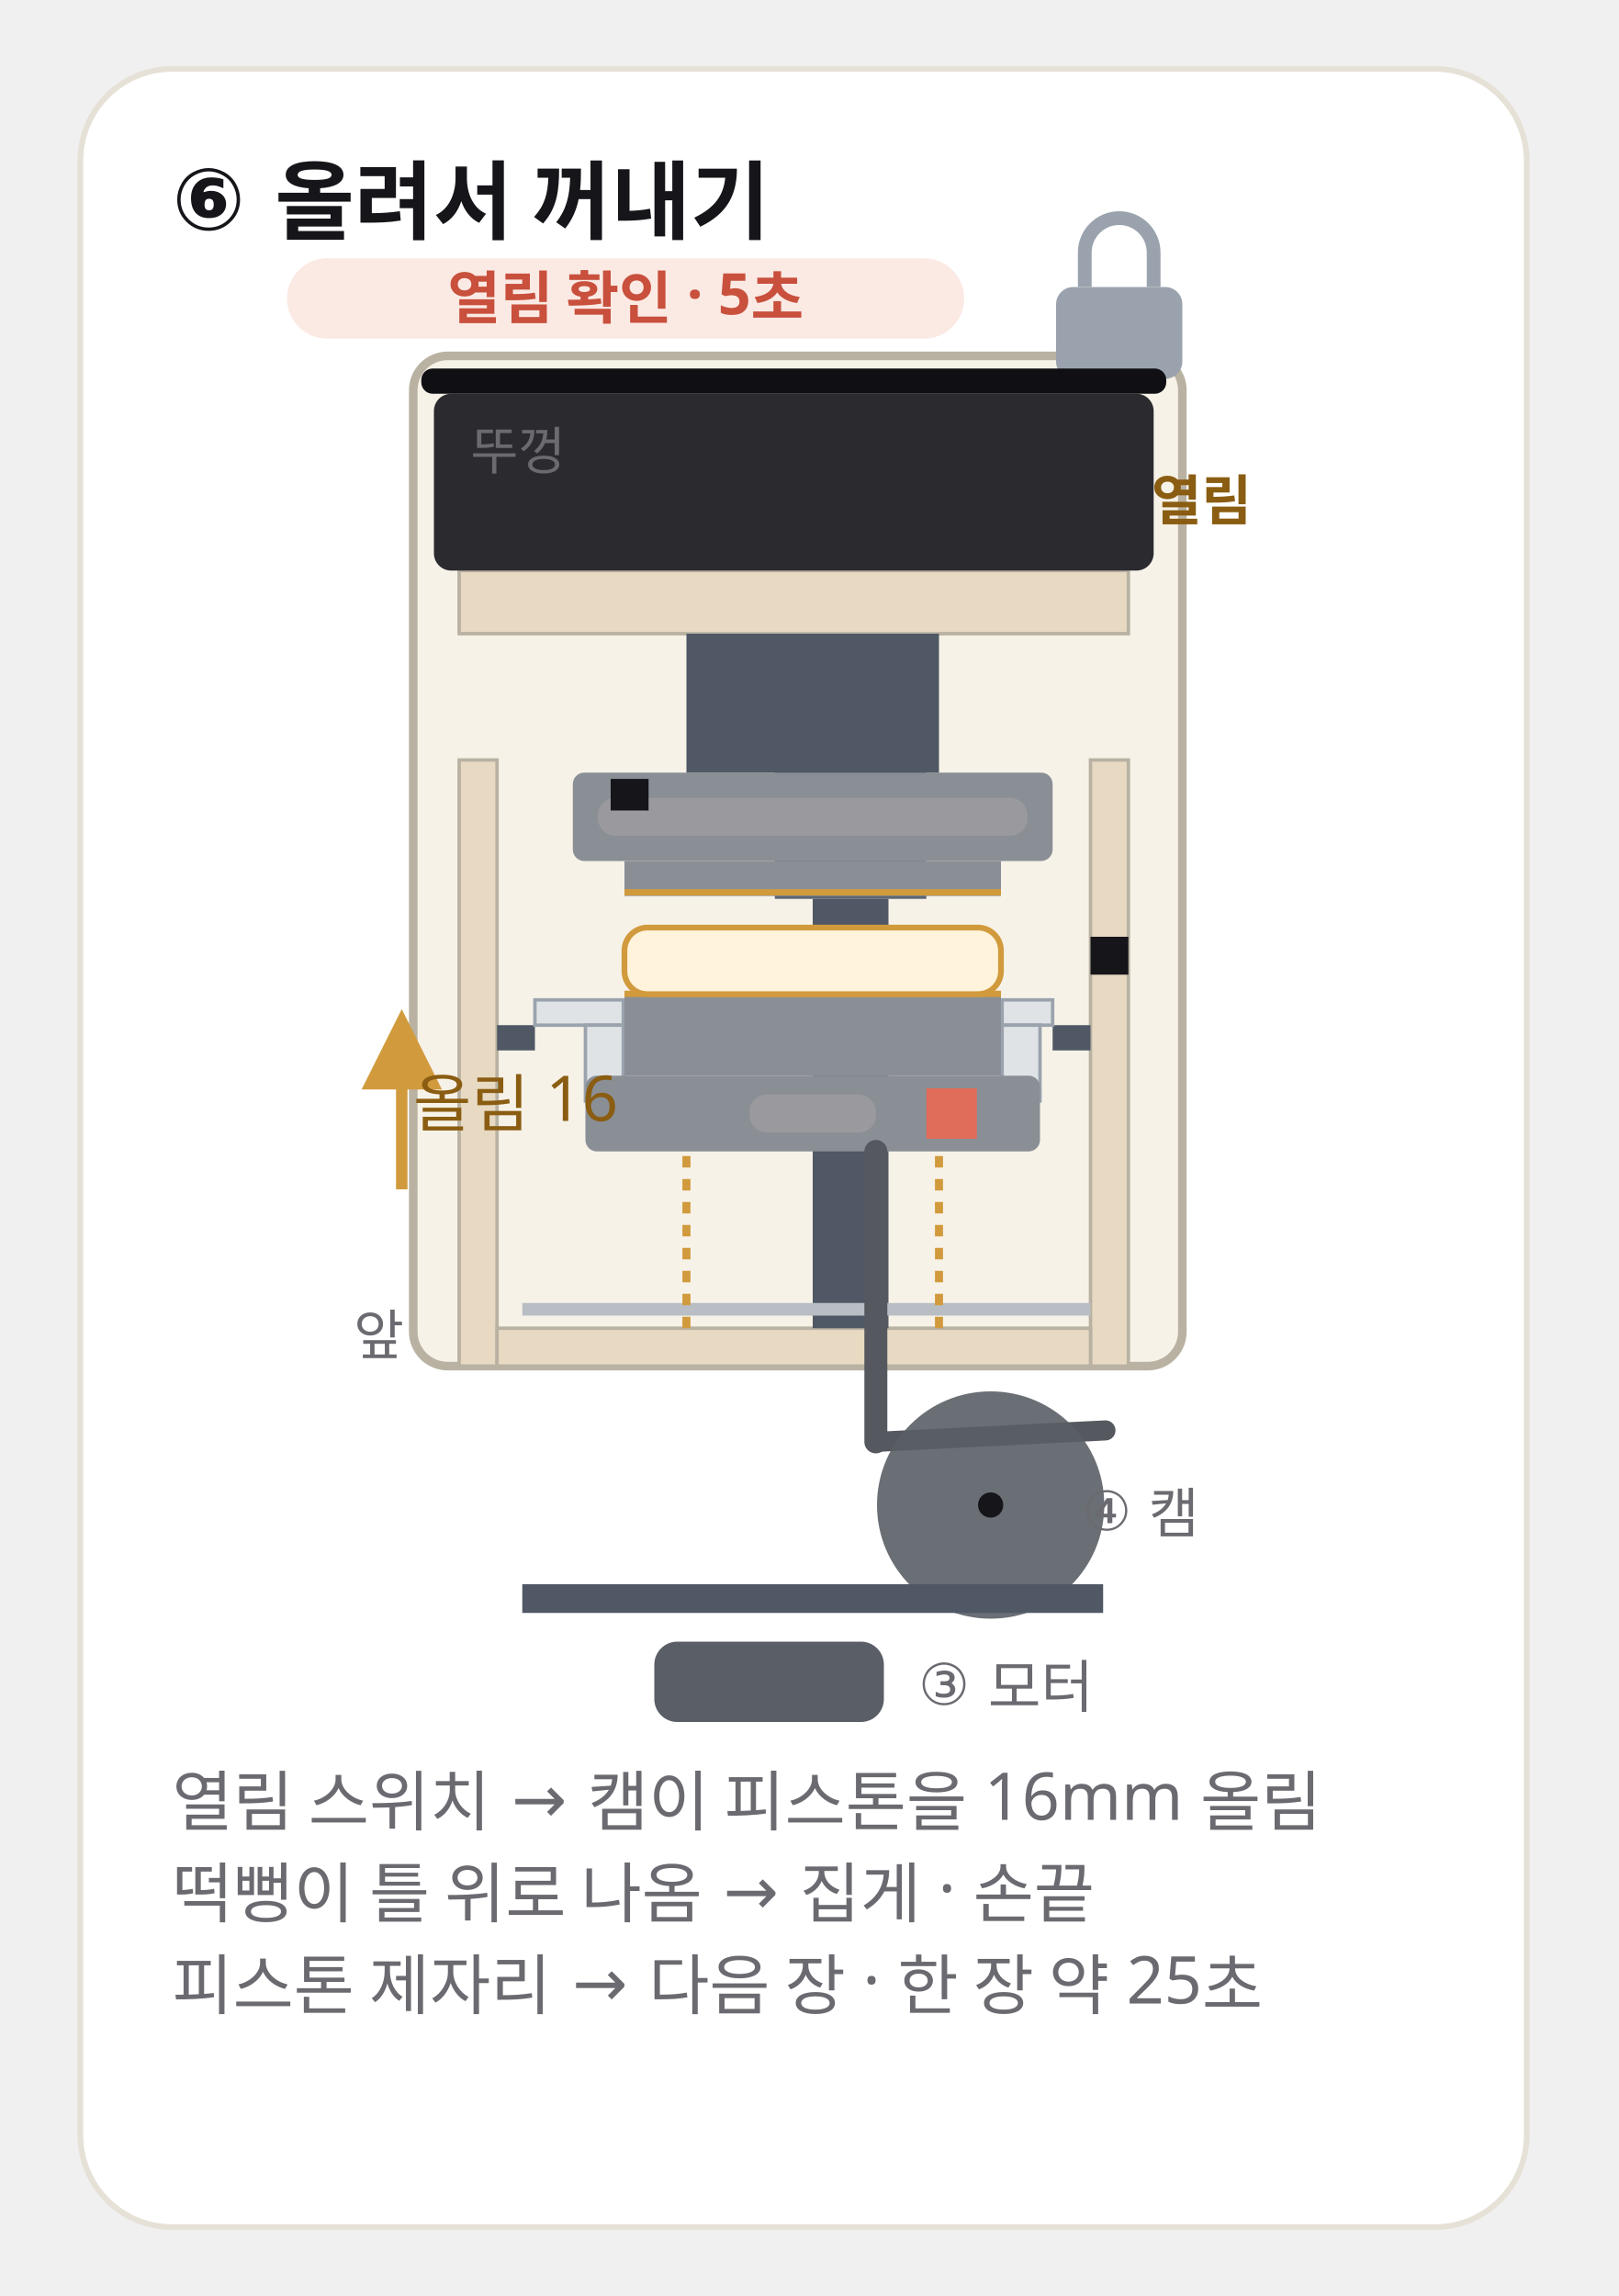
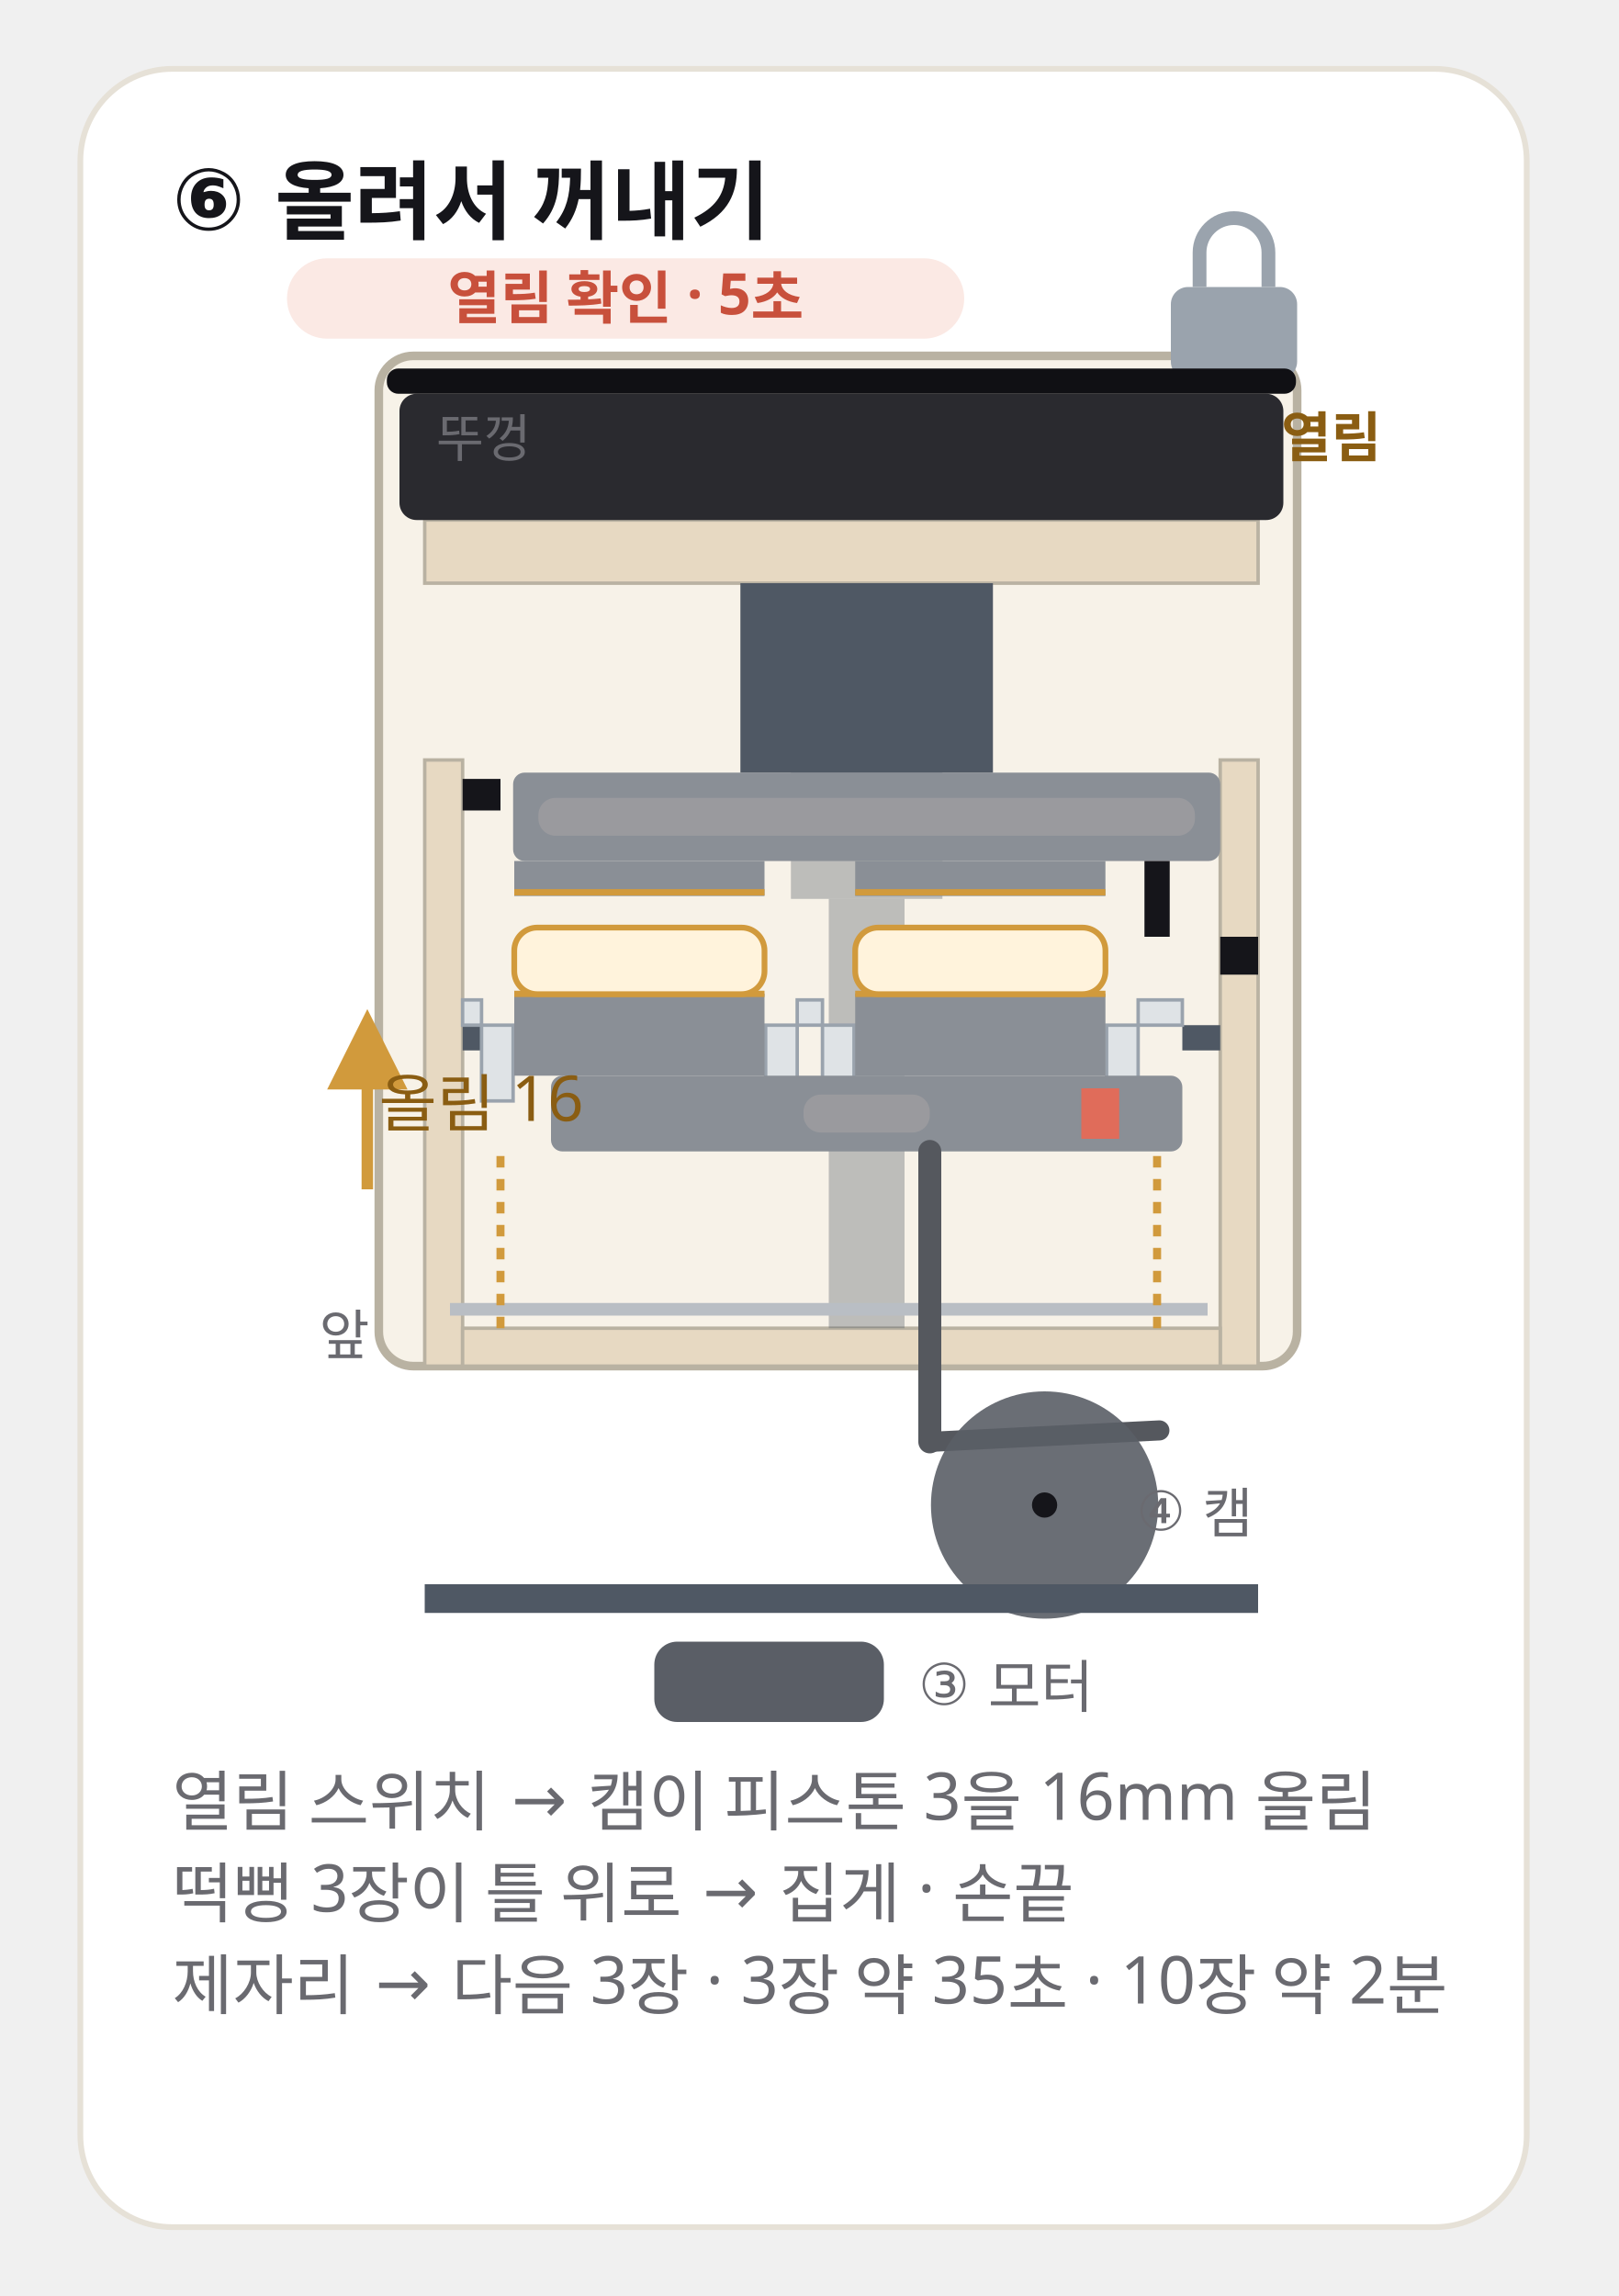
<svg xmlns="http://www.w3.org/2000/svg" viewBox="0 0 282 400" font-family="NanumSquare, Pretendard, sans-serif">
  <defs>
    <pattern id="hatch" width="7" height="7" patternUnits="userSpaceOnUse" patternTransform="rotate(45)">
      <line x1="0" y1="0" x2="0" y2="7" stroke="#8a5d12" stroke-width="1.1" opacity=".55" />
    </pattern>
    <linearGradient id="glassT" x1="0" y1="0" x2="1" y2="1">
      <stop offset="0" stop-color="#3a3a40" />
      <stop offset=".5" stop-color="#101014" />
      <stop offset="1" stop-color="#2c2c32" />
    </linearGradient>
    <marker id="arr" viewBox="0 0 10 10" refX="8" refY="5" markerWidth="7" markerHeight="7" orient="auto-start-reverse">
      <path d="M0,0 L10,5 L0,10 z" fill="#d19a3c" />
    </marker>
    <marker id="arrg" viewBox="0 0 10 10" refX="8" refY="5" markerWidth="6" markerHeight="6" orient="auto-start-reverse">
      <path d="M0,0 L10,5 L0,10 z" fill="#6a6a70" />
    </marker>
    <marker id="arrh" viewBox="0 0 10 10" refX="8" refY="5" markerWidth="6" markerHeight="6" orient="auto-start-reverse">
      <path d="M0,0 L10,5 L0,10 z" fill="#c8503c" />
    </marker>
  </defs>
  <g transform="translate(14,0)">
    <rect x="0" y="12" width="252" height="376" rx="16" fill="#fff" stroke="#e6e1d7" />
    <text x="16" y="40" font-size="15" font-weight="800" fill="#15151a">⑥ 올려서 꺼내기</text>
    <rect x="36" y="45" width="118" height="14" rx="7" fill="#fbe9e4" />
    <text x="95" y="55.5" font-size="10" font-weight="800" fill="#c8503c" text-anchor="middle">열림 확인 · 5초</text>
    <g transform="translate(0,0)">
-       <rect x="58" y="62" width="134" height="176" rx="6" fill="#f7f2e8" stroke="#b9b2a2" stroke-width="1.5" />
-       <rect x="170" y="50" width="22" height="16" rx="3" fill="#9aa3ad" />
-       <path d="M175 50 v-6 a6 6 0 0 1 12 0 v6" fill="none" stroke="#9aa3ad" stroke-width="2.4" />
-       <text x="52" y="236" font-size="9.5" fill="#6a6a70" text-anchor="middle">앞</text>
-       <rect x="66.0" y="132.4" width="6.6" height="105.6" fill="#e7d9c2" stroke="#b9b2a2" stroke-width=".6" />
-       <rect x="176.0" y="132.4" width="6.6" height="105.6" fill="#e7d9c2" stroke="#b9b2a2" stroke-width=".6" />
-       <rect x="72.6" y="231.4" width="103.4" height="6.6" fill="#e7d9c2" stroke="#b9b2a2" stroke-width=".6" />
-       <rect x="176.0" y="163.2" width="6.6" height="6.6" fill="#15151a" />
-       <rect x="127.6" y="156.6" width="13.2" height="74.8" fill="#4f5864" />
-       <rect x="121.0" y="132.4" width="26.4" height="24.2" fill="#4f5864" opacity=".9" />
-       <text x="134.2" y="196.2" font-size="8.5" fill="#fff" text-anchor="middle">틀</text>
-       <rect x="169.4" y="178.6" width="6.6" height="4.4" fill="#4f5864" />
-       <rect x="72.6" y="178.6" width="6.6" height="4.4" fill="#4f5864" />
-       <rect x="160.6" y="174.2" width="8.8" height="4.4" fill="#dfe3e6" stroke="#9aa3ad" stroke-width=".6" />
-       <rect x="79.2" y="174.2" width="15.4" height="4.4" fill="#dfe3e6" stroke="#9aa3ad" stroke-width=".6" />
-       <rect x="160.6" y="178.6" width="6.6" height="13.2" fill="#dfe3e6" stroke="#9aa3ad" stroke-width=".6" />
-       <rect x="88.0" y="178.6" width="6.6" height="13.2" fill="#dfe3e6" stroke="#9aa3ad" stroke-width=".6" />
-       <rect x="77.0" y="227.0" width="99.0" height="2.2" fill="#b9bec4" />
-       <rect x="88.0" y="187.4" width="79.2" height="13.2" fill="#8a8f96" rx="2" />
-       <rect x="116.6" y="190.7" width="22.0" height="6.6" fill="#9a9a9e" rx="3" />
-       <rect x="94.8" y="173.1" width="65.6" height="14.3" fill="#8a8f96" />
-       <rect x="94.8" y="172.6" width="65.6" height="1.1" fill="#d19a3c" />
-       <rect x="147.4" y="189.6" width="8.8" height="8.8" fill="#e06c5a" />
-       <line x1="149.6" y1="231.4" x2="149.6" y2="200.6" stroke="#d19a3c" stroke-width="1.4" stroke-dasharray="2 2" />
-       <line x1="105.6" y1="231.4" x2="105.6" y2="200.6" stroke="#d19a3c" stroke-width="1.4" stroke-dasharray="2 2" />
-       <rect x="94.8" y="161.6" width="65.6" height="11.6" fill="#fff3dc" rx="4" stroke="#d19a3c" />
-       <rect x="66.0" y="99.4" width="116.6" height="11.0" fill="#e7d9c2" stroke="#b9b2a2" stroke-width=".6" />
-       <rect x="61.6" y="68.6" width="125.4" height="30.8" fill="#2a2a2f" rx="3" />
-       <rect x="59.4" y="64.2" width="129.8" height="4.4" fill="#101014" rx="2" />
-       <rect x="85.8" y="134.6" width="83.6" height="15.4" fill="#8a8f96" rx="2" />
-       <rect x="90.2" y="139.0" width="74.8" height="6.6" fill="#9a9a9e" rx="3" />
-       <rect x="94.8" y="150.0" width="65.6" height="6.1" fill="#8a8f96" />
-       <rect x="94.8" y="154.9" width="65.6" height="1.1" fill="#d19a3c" />
-       <rect x="92.4" y="135.7" width="6.6" height="5.5" fill="#15151a" />
-       <rect x="105.6" y="110.4" width="44.0" height="24.2" fill="#4f5864" />
-       <text x="68.0" y="81.8" font-size="9" fill="#6a6a70">뚜껑</text>
-       <text x="186.6" y="90.6" font-size="9.5" font-weight="800" fill="#8a5d12">열림 </text>
-       <line x1="138.6" y1="200.6" x2="138.6" y2="251.2" stroke="#55585e" stroke-width="4" stroke-linecap="round" />
-       <line x1="138.6" y1="251.2" x2="178.6" y2="249.2" stroke="#55585e" stroke-width="3.5" stroke-linecap="round" />
-       <circle cx="158.6" cy="262.2" r="19.8" fill="#5a5e66" opacity=".9" />
-       <circle cx="158.6" cy="262.2" r="2.2" fill="#15151a" />
-       <text x="174.6" y="266.6" font-size="9.5" fill="#6a6a70">④ 캠</text>
-       <rect x="77.0" y="276" width="101.2" height="5" fill="#4f5864" />
+       <rect x="52" y="62" width="160" height="176" rx="6" fill="#f7f2e8" stroke="#b9b2a2" stroke-width="1.5" />
+       <rect x="190" y="50" width="22" height="16" rx="3" fill="#9aa3ad" />
+       <path d="M195 50 v-6 a6 6 0 0 1 12 0 v6" fill="none" stroke="#9aa3ad" stroke-width="2.4" />
+       <text x="46" y="236" font-size="9.5" fill="#6a6a70" text-anchor="middle">앞</text>
+       <rect x="60.0" y="132.4" width="6.6" height="105.6" fill="#e7d9c2" stroke="#b9b2a2" stroke-width=".6" />
+       <rect x="198.6" y="132.4" width="6.6" height="105.6" fill="#e7d9c2" stroke="#b9b2a2" stroke-width=".6" />
+       <rect x="66.6" y="231.4" width="132.0" height="6.6" fill="#e7d9c2" stroke="#b9b2a2" stroke-width=".6" />
+       <rect x="198.6" y="163.2" width="6.6" height="6.6" fill="#15151a" />
+       <rect x="130.4" y="156.6" width="13.2" height="74.8" fill="#4f5864" opacity=".35" />
+       <rect x="123.8" y="123.6" width="26.4" height="33.0" fill="#4f5864" opacity=".35" />
+       <text x="137.0" y="196.2" font-size="8.5" fill="#fff" text-anchor="middle">틀</text>
+       <rect x="192.0" y="178.6" width="6.6" height="4.4" fill="#4f5864" />
+       <rect x="66.6" y="178.6" width="6.6" height="4.4" fill="#4f5864" />
+       <rect x="184.3" y="174.2" width="7.7" height="4.4" fill="#dfe3e6" stroke="#9aa3ad" stroke-width=".6" />
+       <rect x="124.9" y="174.2" width="4.4" height="4.4" fill="#dfe3e6" stroke="#9aa3ad" stroke-width=".6" />
+       <rect x="66.6" y="174.2" width="3.3" height="4.4" fill="#dfe3e6" stroke="#9aa3ad" stroke-width=".6" />
+       <rect x="178.8" y="178.6" width="5.5" height="13.2" fill="#dfe3e6" stroke="#9aa3ad" stroke-width=".6" />
+       <rect x="129.3" y="178.6" width="5.5" height="13.2" fill="#dfe3e6" stroke="#9aa3ad" stroke-width=".6" />
+       <rect x="119.4" y="178.6" width="5.5" height="13.2" fill="#dfe3e6" stroke="#9aa3ad" stroke-width=".6" />
+       <rect x="69.9" y="178.6" width="5.5" height="13.2" fill="#dfe3e6" stroke="#9aa3ad" stroke-width=".6" />
+       <rect x="64.4" y="227.0" width="132.0" height="2.2" fill="#b9bec4" />
+       <rect x="82.0" y="187.4" width="110.0" height="13.2" fill="#8a8f96" rx="2" />
+       <rect x="126.0" y="190.7" width="22.0" height="6.6" fill="#9a9a9e" rx="3" />
+       <rect x="135.0" y="173.1" width="43.6" height="14.3" fill="#8a8f96" />
+       <rect x="135.0" y="172.6" width="43.6" height="1.1" fill="#d19a3c" />
+       <rect x="75.6" y="173.1" width="43.6" height="14.3" fill="#8a8f96" />
+       <rect x="75.6" y="172.6" width="43.6" height="1.1" fill="#d19a3c" />
+       <rect x="174.4" y="189.6" width="6.6" height="8.8" fill="#e06c5a" />
+       <line x1="187.6" y1="231.4" x2="187.6" y2="200.6" stroke="#d19a3c" stroke-width="1.4" stroke-dasharray="2 2" />
+       <line x1="73.2" y1="231.4" x2="73.2" y2="200.6" stroke="#d19a3c" stroke-width="1.4" stroke-dasharray="2 2" />
+       <rect x="135.0" y="161.6" width="43.6" height="11.6" fill="#fff3dc" rx="4" stroke="#d19a3c" />
+       <rect x="75.6" y="161.6" width="43.6" height="11.6" fill="#fff3dc" rx="4" stroke="#d19a3c" />
+       <rect x="60.0" y="90.6" width="145.2" height="11.0" fill="#e7d9c2" stroke="#b9b2a2" stroke-width=".6" />
+       <rect x="55.6" y="68.6" width="154.0" height="22.0" fill="#2a2a2f" rx="3" />
+       <rect x="53.4" y="64.2" width="158.4" height="4.4" fill="#101014" rx="2" />
+       <rect x="75.4" y="134.6" width="123.2" height="15.4" fill="#8a8f96" rx="2" />
+       <rect x="79.8" y="139.0" width="114.4" height="6.6" fill="#9a9a9e" rx="3" />
+       <rect x="135.0" y="150.0" width="43.6" height="6.1" fill="#8a8f96" />
+       <rect x="135.0" y="154.9" width="43.6" height="1.1" fill="#d19a3c" />
+       <rect x="75.6" y="150.0" width="43.6" height="6.1" fill="#8a8f96" />
+       <rect x="75.6" y="154.9" width="43.6" height="1.1" fill="#d19a3c" />
+       <rect x="185.4" y="150.0" width="4.4" height="13.2" fill="#15151a" />
+       <rect x="66.6" y="135.7" width="6.6" height="5.5" fill="#15151a" />
+       <rect x="115.0" y="101.6" width="44.0" height="33.0" fill="#4f5864" />
+       <text x="62.0" y="79.6" font-size="9" fill="#6a6a70">뚜껑</text>
+       <text x="209.2" y="79.6" font-size="9.5" font-weight="800" fill="#8a5d12">열림 </text>
+       <line x1="148.0" y1="200.6" x2="148.0" y2="251.2" stroke="#55585e" stroke-width="4" stroke-linecap="round" />
+       <line x1="148.0" y1="251.2" x2="188.0" y2="249.2" stroke="#55585e" stroke-width="3.5" stroke-linecap="round" />
+       <circle cx="168.0" cy="262.2" r="19.8" fill="#5a5e66" opacity=".9" />
+       <circle cx="168.0" cy="262.2" r="2.2" fill="#15151a" />
+       <text x="184.0" y="266.6" font-size="9.5" fill="#6a6a70">④ 캠</text>
+       <rect x="60.0" y="276" width="145.2" height="5" fill="#4f5864" />
      <rect x="100" y="286" width="40" height="14" rx="4" fill="#5a5e66" />
      <text x="146" y="297" font-size="10" fill="#6a6a70">③ 모터</text>
    </g>
-     <line x1="56.0" y1="207.2" x2="56.0" y2="178.6" stroke="#d19a3c" stroke-width="2" marker-end="url(#arr)" />
-     <text x="58.0" y="196.2" font-size="11" fill="#8a5d12">올림 16</text>
-     <text x="16" y="318" font-size="11.5" fill="#6a6a70">열림 스위치 → 캠이 피스톤을 16mm 올림</text>
-     <text x="16" y="334" font-size="11.5" fill="#6a6a70">떡뻥이 틀 위로 나옴 → 집게 · 손끝</text>
-     <text x="16" y="350" font-size="11.5" fill="#6a6a70">피스톤 제자리 → 다음 장 · 한 장 약 25초</text>
+     <line x1="50.0" y1="207.2" x2="50.0" y2="178.6" stroke="#d19a3c" stroke-width="2" marker-end="url(#arr)" />
+     <text x="52.0" y="196.2" font-size="11" fill="#8a5d12">올림 16</text>
+     <text x="16" y="318" font-size="11.5" fill="#6a6a70">열림 스위치 → 캠이 피스톤 3을 16mm 올림</text>
+     <text x="16" y="334" font-size="11.5" fill="#6a6a70">떡뻥 3장이 틀 위로 → 집게 · 손끝</text>
+     <text x="16" y="350" font-size="11.5" fill="#6a6a70">제자리 → 다음 3장 · 3장 약 35초 · 10장 약 2분</text>
  </g>
</svg>
